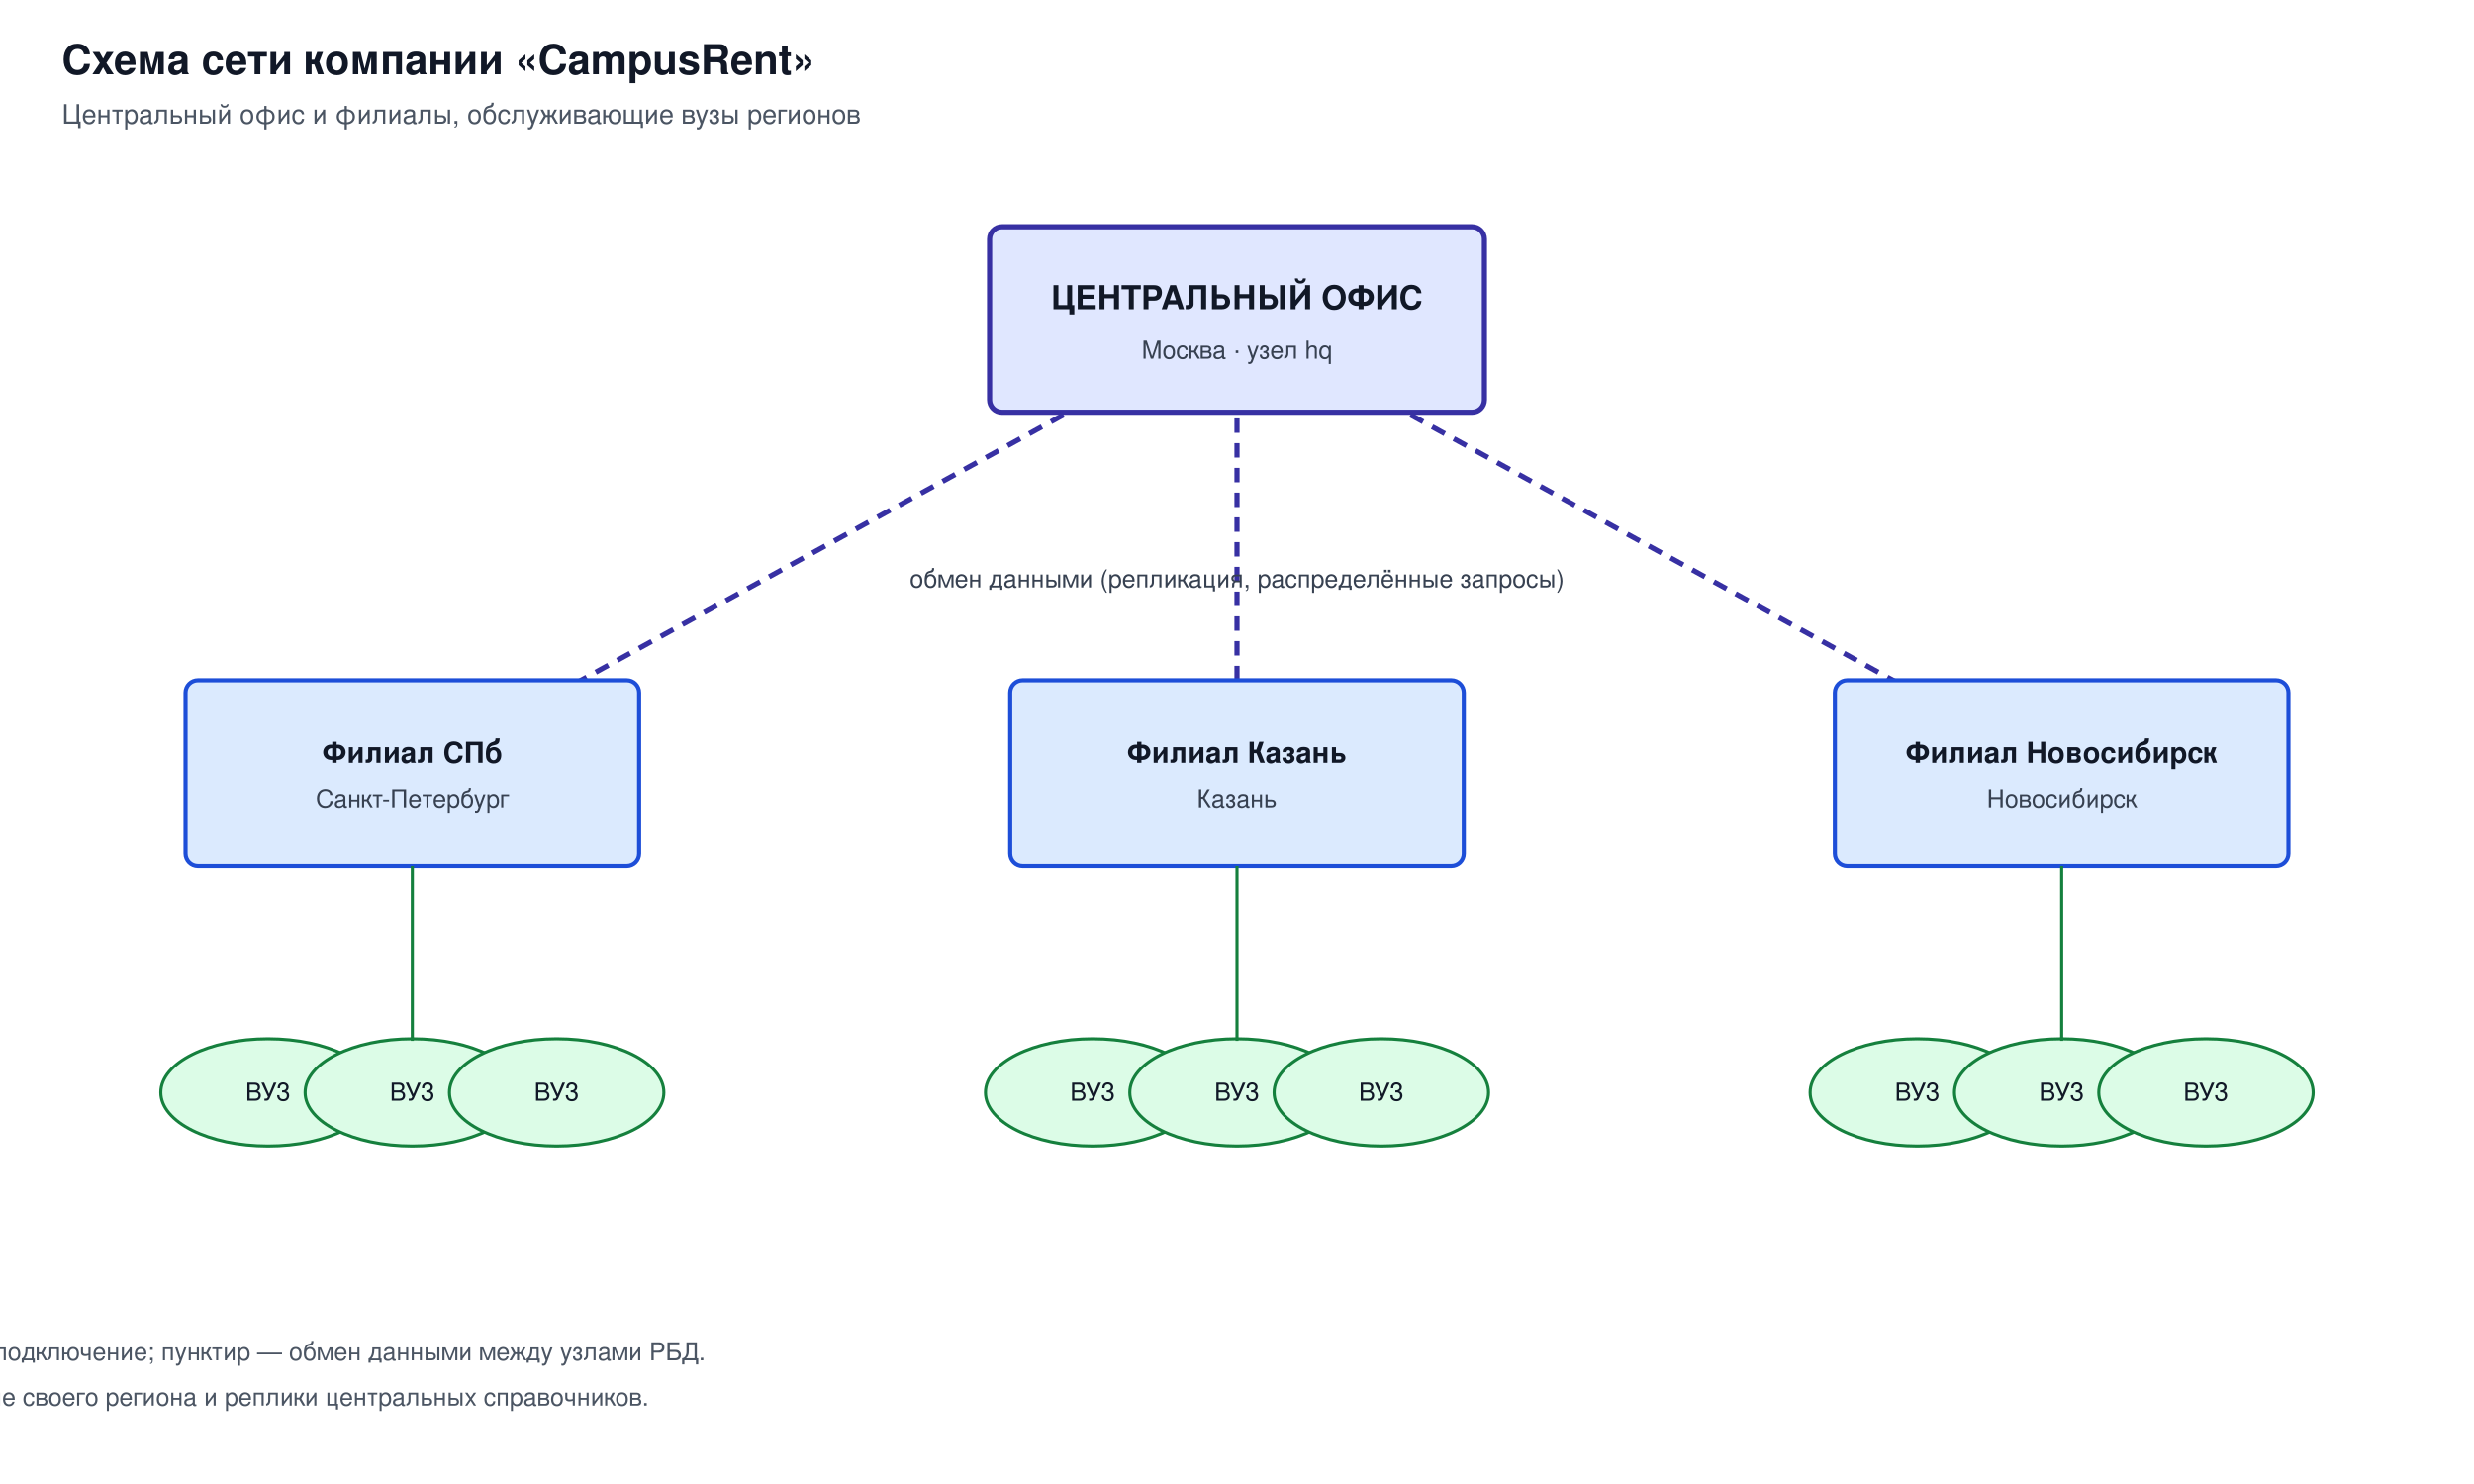
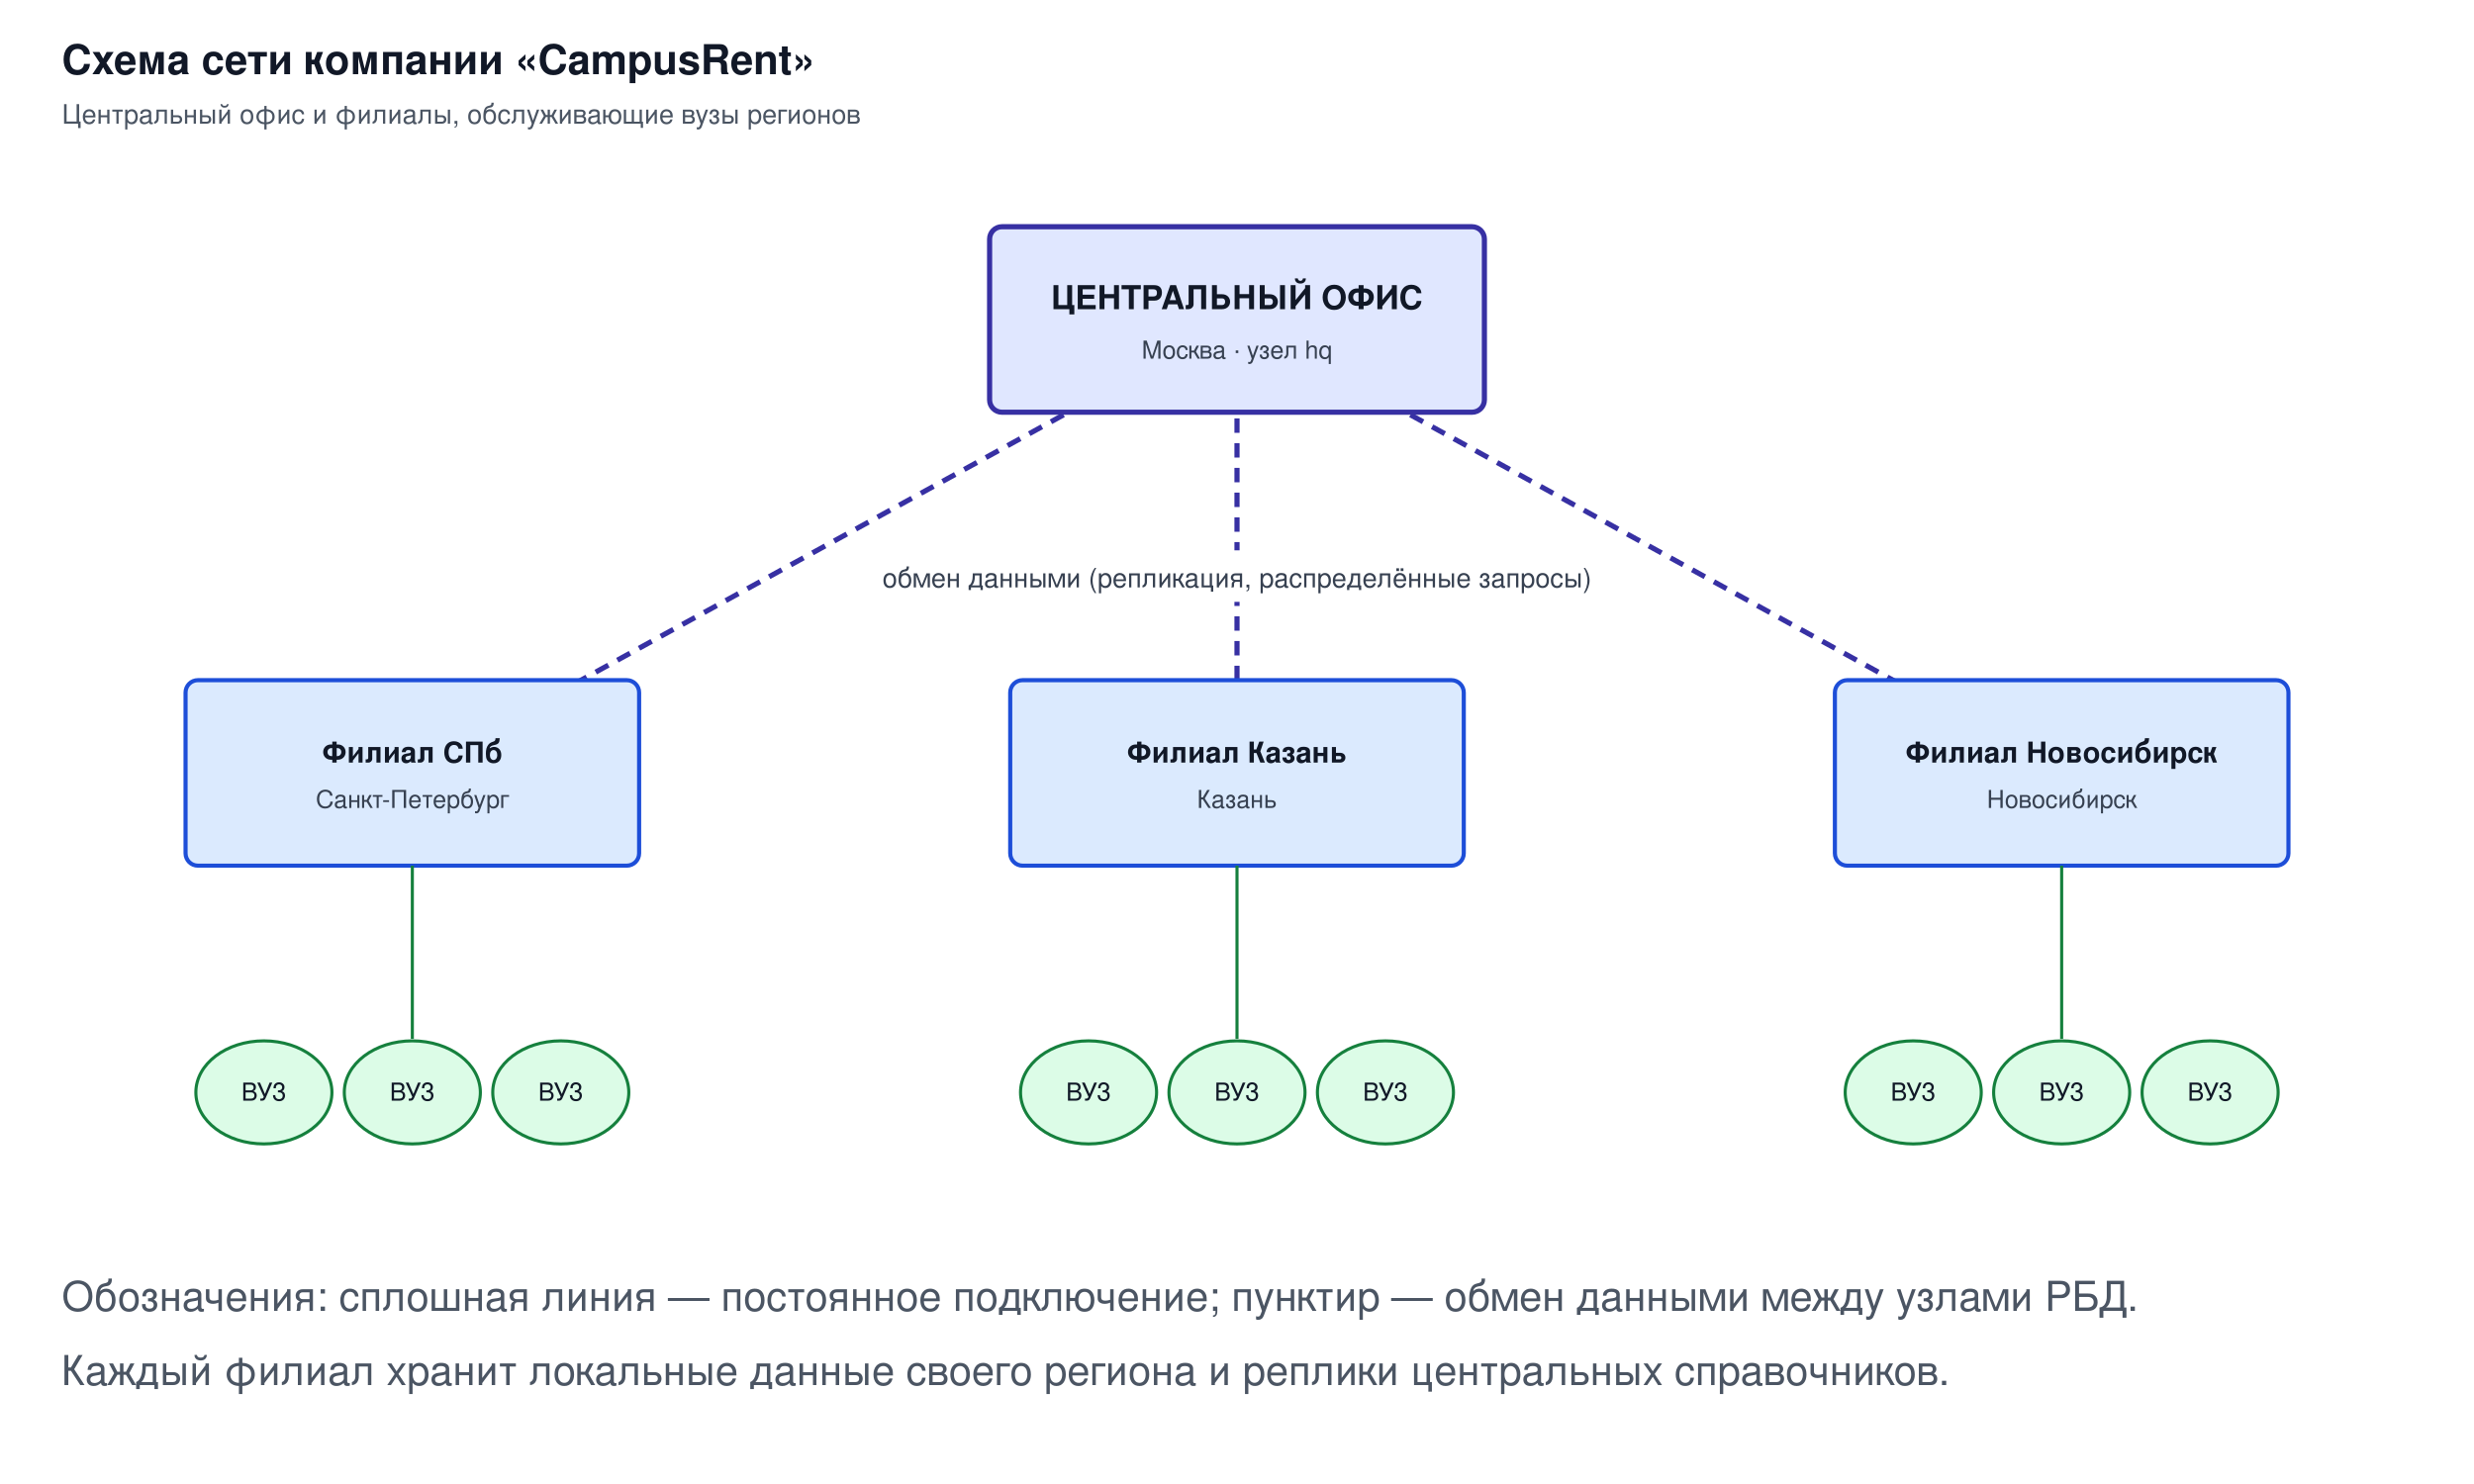
<svg xmlns="http://www.w3.org/2000/svg" width="1200" height="720" viewBox="0 0 1200 720">
  <defs>
    <marker id="arrow" viewBox="0 0 10 10" refX="9" refY="5" markerWidth="7" markerHeight="7" orient="auto-start-reverse">
      <path d="M 0 0 L 10 5 L 0 10 z" fill="#1f2937" />
    </marker>
    <marker id="arrowBlue" viewBox="0 0 10 10" refX="9" refY="5" markerWidth="7" markerHeight="7" orient="auto-start-reverse">
      <path d="M 0 0 L 10 5 L 0 10 z" fill="#1d4ed8" />
    </marker>
    <marker id="arrowRed" viewBox="0 0 10 10" refX="9" refY="5" markerWidth="7" markerHeight="7" orient="auto-start-reverse">
      <path d="M 0 0 L 10 5 L 0 10 z" fill="#b91c1c" />
    </marker>
  </defs>
  <rect width="100%" height="100%" fill="#ffffff" />
  <text x="30" y="36" font-family="Helvetica, Arial, sans-serif" font-size="20" font-weight="bold" text-anchor="start" fill="#111827">Схема сети компании «CampusRent»</text>
  <text x="30" y="60" font-family="Helvetica, Arial, sans-serif" font-size="13" font-weight="normal" text-anchor="start" fill="#4b5563">Центральный офис и филиалы, обслуживающие вузы регионов</text>
  <line x1="600.0" y1="155.0" x2="200.0" y2="375.0" stroke="#3730a3" stroke-width="2.5" stroke-dasharray="7 5" />
  <line x1="600.0" y1="155.0" x2="600.0" y2="375.0" stroke="#3730a3" stroke-width="2.5" stroke-dasharray="7 5" />
  <line x1="600.0" y1="155.0" x2="1000.0" y2="375.0" stroke="#3730a3" stroke-width="2.5" stroke-dasharray="7 5" />
-   <text x="600" y="285" font-family="Helvetica, Arial, sans-serif" font-size="12" font-weight="normal" text-anchor="middle" fill="#374151">обмен данными (репликация, распределённые запросы)</text>
+   <rect x="419.5" y="267" width="361" height="25" rx="6" fill="#ffffff" stroke="none" stroke-width="0" />
+   <text x="600" y="285" font-family="Helvetica, Arial, sans-serif" font-size="13" font-weight="normal" text-anchor="middle" fill="#374151">обмен данными (репликация, распределённые запросы)</text>
  <rect x="480" y="110" width="240" height="90" rx="6" fill="#e0e7ff" stroke="#3730a3" stroke-width="2.5" />
  <text x="600.0" y="150" font-family="Helvetica, Arial, sans-serif" font-size="16" font-weight="bold" text-anchor="middle" fill="#111827">ЦЕНТРАЛЬНЫЙ ОФИС</text>
  <text x="600.0" y="174" font-family="Helvetica, Arial, sans-serif" font-size="12" font-weight="normal" text-anchor="middle" fill="#374151">Москва · узел hq</text>
  <rect x="90" y="330" width="220" height="90" rx="6" fill="#dbeafe" stroke="#1d4ed8" stroke-width="2" />
  <text x="200.0" y="370" font-family="Helvetica, Arial, sans-serif" font-size="14" font-weight="bold" text-anchor="middle" fill="#111827">Филиал СПб</text>
  <text x="200.0" y="392" font-family="Helvetica, Arial, sans-serif" font-size="12" font-weight="normal" text-anchor="middle" fill="#374151">Санкт-Петербург</text>
  <rect x="490" y="330" width="220" height="90" rx="6" fill="#dbeafe" stroke="#1d4ed8" stroke-width="2" />
  <text x="600.0" y="370" font-family="Helvetica, Arial, sans-serif" font-size="14" font-weight="bold" text-anchor="middle" fill="#111827">Филиал Казань</text>
  <text x="600.0" y="392" font-family="Helvetica, Arial, sans-serif" font-size="12" font-weight="normal" text-anchor="middle" fill="#374151">Казань</text>
  <rect x="890" y="330" width="220" height="90" rx="6" fill="#dbeafe" stroke="#1d4ed8" stroke-width="2" />
  <text x="1000.0" y="370" font-family="Helvetica, Arial, sans-serif" font-size="14" font-weight="bold" text-anchor="middle" fill="#111827">Филиал Новосибирск</text>
  <text x="1000.0" y="392" font-family="Helvetica, Arial, sans-serif" font-size="12" font-weight="normal" text-anchor="middle" fill="#374151">Новосибирск</text>
-   <ellipse cx="130.0" cy="530" rx="52" ry="26" fill="#dcfce7" stroke="#15803d" stroke-width="1.5" />
-   <text x="130.0" y="534" font-family="Helvetica, Arial, sans-serif" font-size="12" font-weight="normal" text-anchor="middle" fill="#111827">ВУЗ</text>
-   <ellipse cx="200.0" cy="530" rx="52" ry="26" fill="#dcfce7" stroke="#15803d" stroke-width="1.5" />
+   <ellipse cx="128.0" cy="530" rx="33" ry="25" fill="#dcfce7" stroke="#15803d" stroke-width="1.5" />
+   <text x="128.0" y="534" font-family="Helvetica, Arial, sans-serif" font-size="12" font-weight="normal" text-anchor="middle" fill="#111827">ВУЗ</text>
+   <ellipse cx="200.0" cy="530" rx="33" ry="25" fill="#dcfce7" stroke="#15803d" stroke-width="1.5" />
  <text x="200.0" y="534" font-family="Helvetica, Arial, sans-serif" font-size="12" font-weight="normal" text-anchor="middle" fill="#111827">ВУЗ</text>
-   <ellipse cx="270.0" cy="530" rx="52" ry="26" fill="#dcfce7" stroke="#15803d" stroke-width="1.5" />
-   <text x="270.0" y="534" font-family="Helvetica, Arial, sans-serif" font-size="12" font-weight="normal" text-anchor="middle" fill="#111827">ВУЗ</text>
-   <line x1="200.0" y1="420" x2="200.0" y2="505" stroke="#15803d" stroke-width="1.5" />
-   <ellipse cx="530.0" cy="530" rx="52" ry="26" fill="#dcfce7" stroke="#15803d" stroke-width="1.5" />
-   <text x="530.0" y="534" font-family="Helvetica, Arial, sans-serif" font-size="12" font-weight="normal" text-anchor="middle" fill="#111827">ВУЗ</text>
-   <ellipse cx="600.0" cy="530" rx="52" ry="26" fill="#dcfce7" stroke="#15803d" stroke-width="1.5" />
+   <ellipse cx="272.0" cy="530" rx="33" ry="25" fill="#dcfce7" stroke="#15803d" stroke-width="1.5" />
+   <text x="272.0" y="534" font-family="Helvetica, Arial, sans-serif" font-size="12" font-weight="normal" text-anchor="middle" fill="#111827">ВУЗ</text>
+   <line x1="200.0" y1="420" x2="200.0" y2="504" stroke="#15803d" stroke-width="1.5" />
+   <ellipse cx="528.0" cy="530" rx="33" ry="25" fill="#dcfce7" stroke="#15803d" stroke-width="1.5" />
+   <text x="528.0" y="534" font-family="Helvetica, Arial, sans-serif" font-size="12" font-weight="normal" text-anchor="middle" fill="#111827">ВУЗ</text>
+   <ellipse cx="600.0" cy="530" rx="33" ry="25" fill="#dcfce7" stroke="#15803d" stroke-width="1.5" />
  <text x="600.0" y="534" font-family="Helvetica, Arial, sans-serif" font-size="12" font-weight="normal" text-anchor="middle" fill="#111827">ВУЗ</text>
-   <ellipse cx="670.0" cy="530" rx="52" ry="26" fill="#dcfce7" stroke="#15803d" stroke-width="1.5" />
-   <text x="670.0" y="534" font-family="Helvetica, Arial, sans-serif" font-size="12" font-weight="normal" text-anchor="middle" fill="#111827">ВУЗ</text>
-   <line x1="600.0" y1="420" x2="600.0" y2="505" stroke="#15803d" stroke-width="1.5" />
-   <ellipse cx="930.0" cy="530" rx="52" ry="26" fill="#dcfce7" stroke="#15803d" stroke-width="1.5" />
-   <text x="930.0" y="534" font-family="Helvetica, Arial, sans-serif" font-size="12" font-weight="normal" text-anchor="middle" fill="#111827">ВУЗ</text>
-   <ellipse cx="1000.0" cy="530" rx="52" ry="26" fill="#dcfce7" stroke="#15803d" stroke-width="1.5" />
+   <ellipse cx="672.0" cy="530" rx="33" ry="25" fill="#dcfce7" stroke="#15803d" stroke-width="1.5" />
+   <text x="672.0" y="534" font-family="Helvetica, Arial, sans-serif" font-size="12" font-weight="normal" text-anchor="middle" fill="#111827">ВУЗ</text>
+   <line x1="600.0" y1="420" x2="600.0" y2="504" stroke="#15803d" stroke-width="1.5" />
+   <ellipse cx="928.0" cy="530" rx="33" ry="25" fill="#dcfce7" stroke="#15803d" stroke-width="1.5" />
+   <text x="928.0" y="534" font-family="Helvetica, Arial, sans-serif" font-size="12" font-weight="normal" text-anchor="middle" fill="#111827">ВУЗ</text>
+   <ellipse cx="1000.0" cy="530" rx="33" ry="25" fill="#dcfce7" stroke="#15803d" stroke-width="1.5" />
  <text x="1000.0" y="534" font-family="Helvetica, Arial, sans-serif" font-size="12" font-weight="normal" text-anchor="middle" fill="#111827">ВУЗ</text>
-   <ellipse cx="1070.0" cy="530" rx="52" ry="26" fill="#dcfce7" stroke="#15803d" stroke-width="1.5" />
-   <text x="1070.0" y="534" font-family="Helvetica, Arial, sans-serif" font-size="12" font-weight="normal" text-anchor="middle" fill="#111827">ВУЗ</text>
-   <line x1="1000.0" y1="420" x2="1000.0" y2="505" stroke="#15803d" stroke-width="1.5" />
-   <text x="40" y="660" font-family="Helvetica, Arial, sans-serif" font-size="12" font-weight="normal" text-anchor="middle" fill="#4b5563">Обозначения: сплошная линия — постоянное подключение; пунктир — обмен данными между узлами РБД.</text>
-   <text x="40" y="682" font-family="Helvetica, Arial, sans-serif" font-size="12" font-weight="normal" text-anchor="middle" fill="#4b5563">Каждый филиал хранит локальные данные своего региона и реплики центральных справочников.</text>
+   <ellipse cx="1072.0" cy="530" rx="33" ry="25" fill="#dcfce7" stroke="#15803d" stroke-width="1.5" />
+   <text x="1072.0" y="534" font-family="Helvetica, Arial, sans-serif" font-size="12" font-weight="normal" text-anchor="middle" fill="#111827">ВУЗ</text>
+   <line x1="1000.0" y1="420" x2="1000.0" y2="504" stroke="#15803d" stroke-width="1.5" />
+   <text x="30" y="636" font-family="Helvetica, Arial, sans-serif" font-size="20" font-weight="normal" text-anchor="start" fill="#4b5563">Обозначения: сплошная линия — постоянное подключение; пунктир — обмен данными между узлами РБД.</text>
+   <text x="30" y="672" font-family="Helvetica, Arial, sans-serif" font-size="20" font-weight="normal" text-anchor="start" fill="#4b5563">Каждый филиал хранит локальные данные своего региона и реплики центральных справочников.</text>
</svg>
